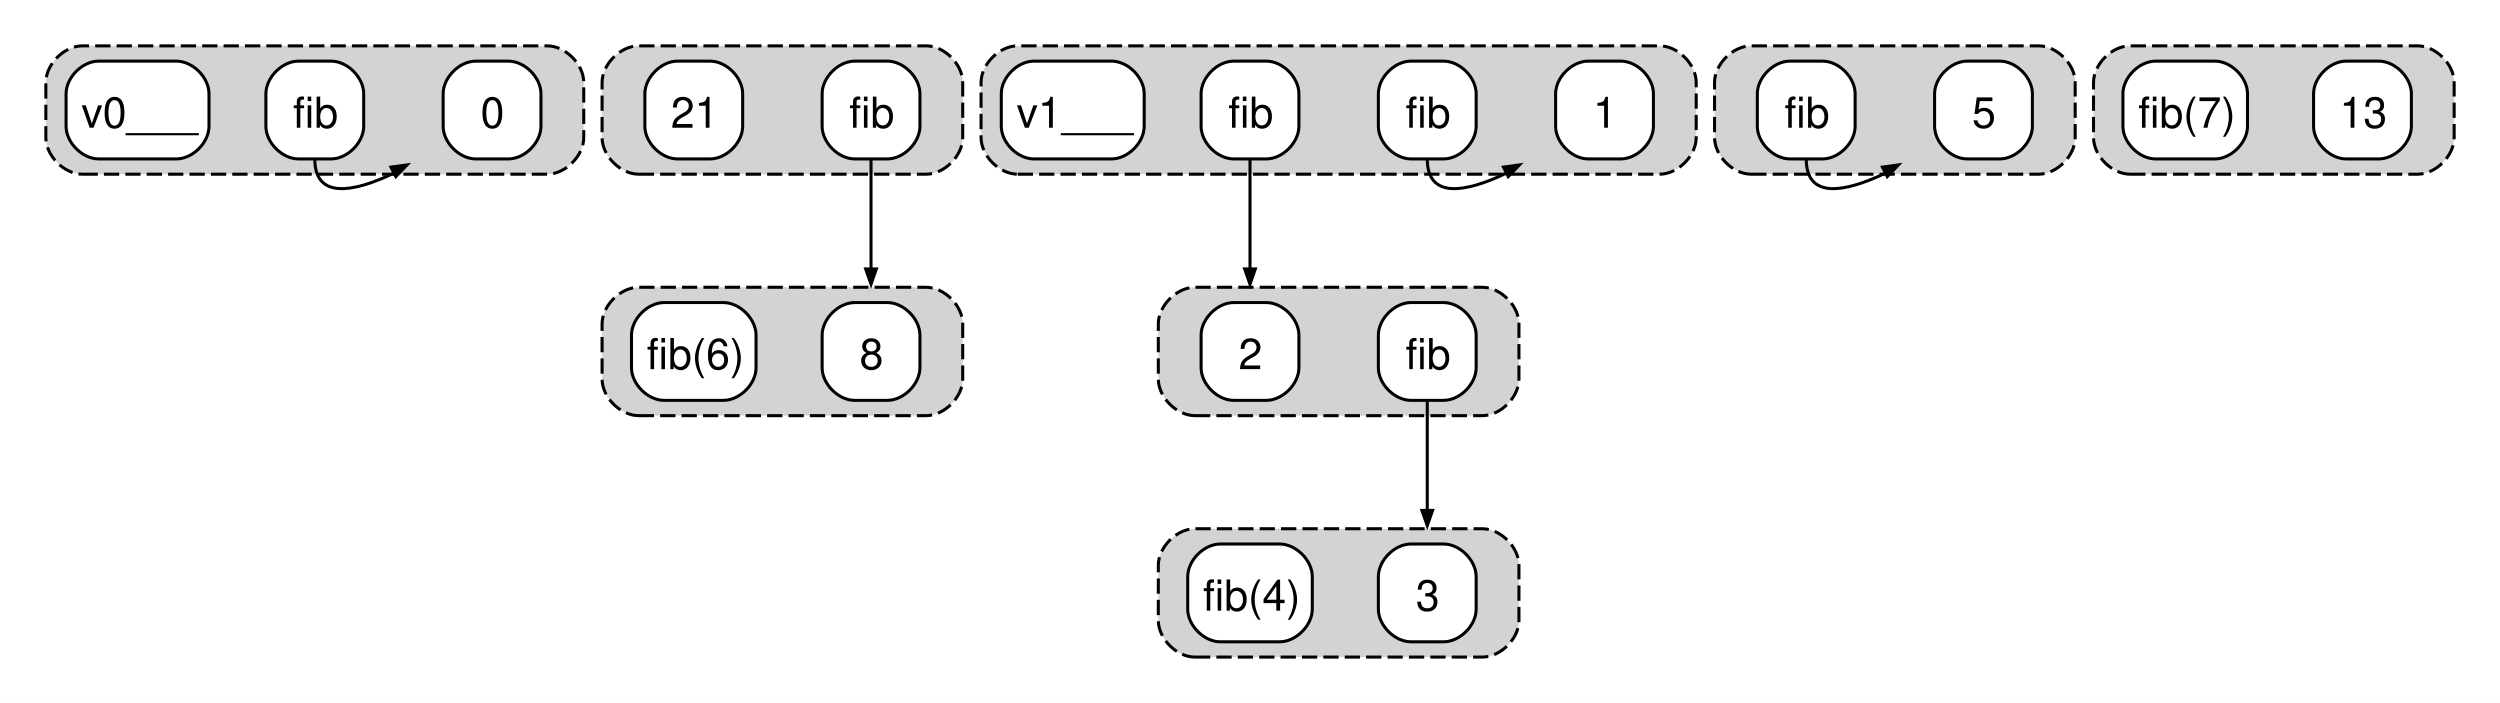
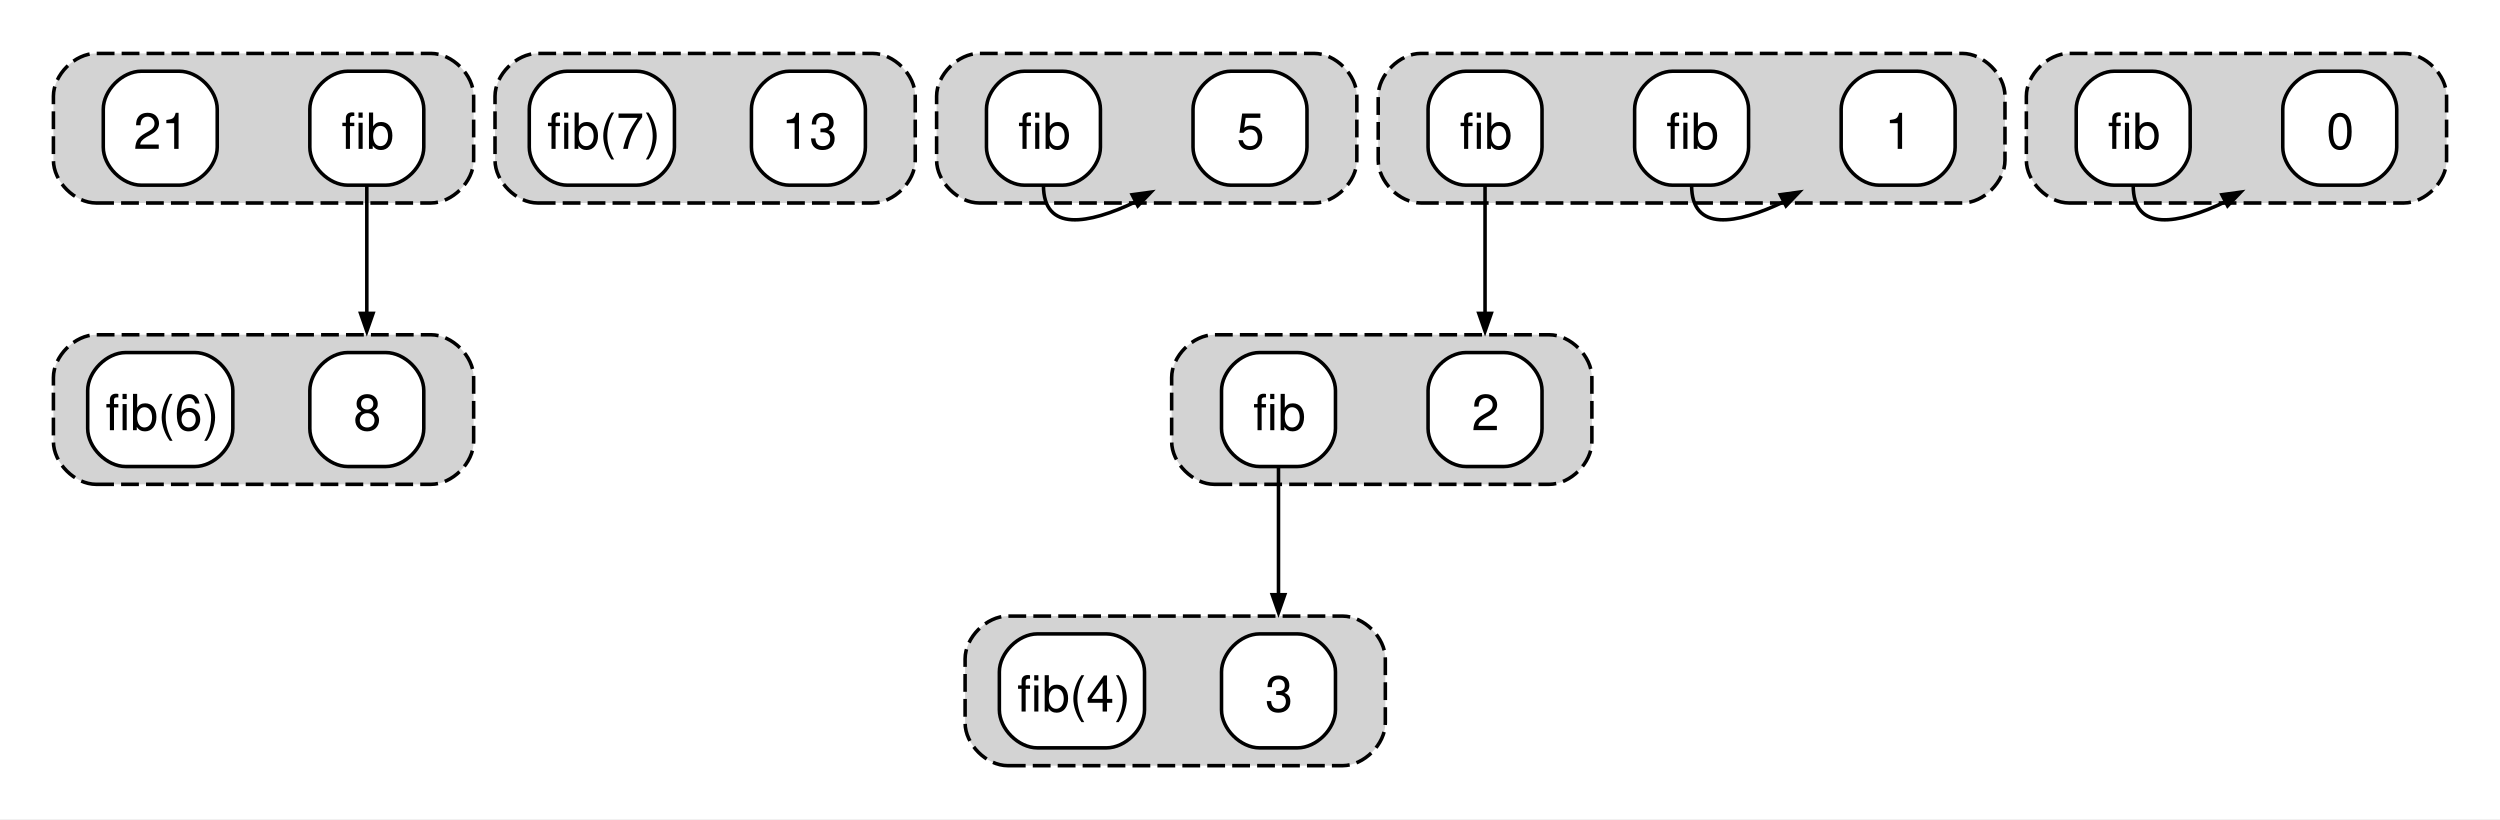
- <svg xmlns="http://www.w3.org/2000/svg" xmlns:xlink="http://www.w3.org/1999/xlink" width="818pt" height="230pt" viewBox="0.00 0.00 818.00 230.00">
+ <svg xmlns="http://www.w3.org/2000/svg" xmlns:xlink="http://www.w3.org/1999/xlink" width="702pt" height="230pt" viewBox="0.00 0.00 702.00 230.00">
  <g id="graph0" class="graph" transform="scale(1 1) rotate(0) translate(4 226)">
-     <polygon fill="white" stroke="none" points="-4,4 -4,-226 814,-226 814,4 -4,4" />
+     <polygon fill="white" stroke="none" points="-4,4 -4,-226 698,-226 698,4 -4,4" />
+     <g id="clust1" class="cluster">
+ </g>
+     <g id="clust2" class="cluster">
+       <path fill="lightgrey" stroke="black" stroke-dasharray="5,2" d="M23,-90C23,-90 117,-90 117,-90 123,-90 129,-96 129,-102 129,-102 129,-120 129,-120 129,-126 123,-132 117,-132 117,-132 23,-132 23,-132 17,-132 11,-126 11,-120 11,-120 11,-102 11,-102 11,-96 17,-90 23,-90" />
+     </g>
+     <g id="clust4" class="cluster">
+ </g>
+     <g id="clust5" class="cluster">
+       <path fill="lightgrey" stroke="black" stroke-dasharray="5,2" d="M147,-169C147,-169 241,-169 241,-169 247,-169 253,-175 253,-181 253,-181 253,-199 253,-199 253,-205 247,-211 241,-211 241,-211 147,-211 147,-211 141,-211 135,-205 135,-199 135,-199 135,-181 135,-181 135,-175 141,-169 147,-169" />
+     </g>
+     <g id="clust7" class="cluster">
+ </g>
+     <g id="clust8" class="cluster">
+       <path fill="lightgrey" stroke="black" stroke-dasharray="5,2" d="M271,-169C271,-169 365,-169 365,-169 371,-169 377,-175 377,-181 377,-181 377,-199 377,-199 377,-205 371,-211 365,-211 365,-211 271,-211 271,-211 265,-211 259,-205 259,-199 259,-199 259,-181 259,-181 259,-175 265,-169 271,-169" />
+     </g>
+     <g id="clust10" class="cluster">
+ </g>
+     <g id="clust11" class="cluster">
+       <path fill="lightgrey" stroke="black" stroke-dasharray="5,2" d="M395,-169C395,-169 547,-169 547,-169 553,-169 559,-175 559,-181 559,-181 559,-199 559,-199 559,-205 553,-211 547,-211 547,-211 395,-211 395,-211 389,-211 383,-205 383,-199 383,-199 383,-181 383,-181 383,-175 389,-169 395,-169" />
+     </g>
+     <g id="clust13" class="cluster">
+ </g>
+     <g id="clust14" class="cluster">
+       <path fill="lightgrey" stroke="black" stroke-dasharray="5,2" d="M337,-90C337,-90 431,-90 431,-90 437,-90 443,-96 443,-102 443,-102 443,-120 443,-120 443,-126 437,-132 431,-132 431,-132 337,-132 337,-132 331,-132 325,-126 325,-120 325,-120 325,-102 325,-102 325,-96 331,-90 337,-90" />
+     </g>
    <g id="clust16" class="cluster">
</g>
    <g id="clust17" class="cluster">
-       <path fill="lightgrey" stroke="black" stroke-dasharray="5,2" d="M329,-169C329,-169 539,-169 539,-169 545,-169 551,-175 551,-181 551,-181 551,-199 551,-199 551,-205 545,-211 539,-211 539,-211 329,-211 329,-211 323,-211 317,-205 317,-199 317,-199 317,-181 317,-181 317,-175 323,-169 329,-169" />
+       <path fill="lightgrey" stroke="black" stroke-dasharray="5,2" d="M279,-11C279,-11 373,-11 373,-11 379,-11 385,-17 385,-23 385,-23 385,-41 385,-41 385,-47 379,-53 373,-53 373,-53 279,-53 279,-53 273,-53 267,-47 267,-41 267,-41 267,-23 267,-23 267,-17 273,-11 279,-11" />
    </g>
    <g id="clust19" class="cluster">
</g>
    <g id="clust20" class="cluster">
-       <path fill="lightgrey" stroke="black" stroke-dasharray="5,2" d="M387,-11C387,-11 481,-11 481,-11 487,-11 493,-17 493,-23 493,-23 493,-41 493,-41 493,-47 487,-53 481,-53 481,-53 387,-53 387,-53 381,-53 375,-47 375,-41 375,-41 375,-23 375,-23 375,-17 381,-11 387,-11" />
+       <path fill="lightgrey" stroke="black" stroke-dasharray="5,2" d="M23,-169C23,-169 117,-169 117,-169 123,-169 129,-175 129,-181 129,-181 129,-199 129,-199 129,-205 123,-211 117,-211 117,-211 23,-211 23,-211 17,-211 11,-205 11,-199 11,-199 11,-181 11,-181 11,-175 17,-169 23,-169" />
    </g>
    <g id="clust22" class="cluster">
</g>
    <g id="clust23" class="cluster">
-       <path fill="lightgrey" stroke="black" stroke-dasharray="5,2" d="M693,-169C693,-169 787,-169 787,-169 793,-169 799,-175 799,-181 799,-181 799,-199 799,-199 799,-205 793,-211 787,-211 787,-211 693,-211 693,-211 687,-211 681,-205 681,-199 681,-199 681,-181 681,-181 681,-175 687,-169 693,-169" />
-     </g>
-     <g id="clust1" class="cluster">
- </g>
-     <g id="clust2" class="cluster">
-       <path fill="lightgrey" stroke="black" stroke-dasharray="5,2" d="M23,-169C23,-169 175,-169 175,-169 181,-169 187,-175 187,-181 187,-181 187,-199 187,-199 187,-205 181,-211 175,-211 175,-211 23,-211 23,-211 17,-211 11,-205 11,-199 11,-199 11,-181 11,-181 11,-175 17,-169 23,-169" />
-     </g>
-     <g id="clust4" class="cluster">
- </g>
-     <g id="clust5" class="cluster">
-       <path fill="lightgrey" stroke="black" stroke-dasharray="5,2" d="M205,-90C205,-90 299,-90 299,-90 305,-90 311,-96 311,-102 311,-102 311,-120 311,-120 311,-126 305,-132 299,-132 299,-132 205,-132 205,-132 199,-132 193,-126 193,-120 193,-120 193,-102 193,-102 193,-96 199,-90 205,-90" />
-     </g>
-     <g id="clust7" class="cluster">
- </g>
-     <g id="clust8" class="cluster">
-       <path fill="lightgrey" stroke="black" stroke-dasharray="5,2" d="M387,-90C387,-90 481,-90 481,-90 487,-90 493,-96 493,-102 493,-102 493,-120 493,-120 493,-126 487,-132 481,-132 481,-132 387,-132 387,-132 381,-132 375,-126 375,-120 375,-120 375,-102 375,-102 375,-96 381,-90 387,-90" />
-     </g>
-     <g id="clust10" class="cluster">
- </g>
-     <g id="clust11" class="cluster">
-       <path fill="lightgrey" stroke="black" stroke-dasharray="5,2" d="M569,-169C569,-169 663,-169 663,-169 669,-169 675,-175 675,-181 675,-181 675,-199 675,-199 675,-205 669,-211 663,-211 663,-211 569,-211 569,-211 563,-211 557,-205 557,-199 557,-199 557,-181 557,-181 557,-175 563,-169 569,-169" />
-     </g>
-     <g id="clust13" class="cluster">
- </g>
-     <g id="clust14" class="cluster">
-       <path fill="lightgrey" stroke="black" stroke-dasharray="5,2" d="M205,-169C205,-169 299,-169 299,-169 305,-169 311,-175 311,-181 311,-181 311,-199 311,-199 311,-205 305,-211 299,-211 299,-211 205,-211 205,-211 199,-211 193,-205 193,-199 193,-199 193,-181 193,-181 193,-175 199,-169 205,-169" />
+       <path fill="lightgrey" stroke="black" stroke-dasharray="5,2" d="M577,-169C577,-169 671,-169 671,-169 677,-169 683,-175 683,-181 683,-181 683,-199 683,-199 683,-205 677,-211 671,-211 671,-211 577,-211 577,-211 571,-211 565,-205 565,-199 565,-199 565,-181 565,-181 565,-175 571,-169 577,-169" />
    </g>
    <g id="edge1" class="edge">
-       <path fill="none" stroke="black" d="M99,-174C99,-160.72 111.54,-162.98 124.85,-169.32" />
-       <polygon fill="black" stroke="black" points="123.92,-171.32 129.17,-172.04 125.51,-168.21 123.92,-171.32" />
+       <path fill="none" stroke="black" d="M289,-174C289,-160.72 301.54,-162.98 314.85,-169.32" />
+       <polygon fill="black" stroke="black" points="313.92,-171.32 319.17,-172.04 315.51,-168.21 313.92,-171.32" />
    </g>
    <g id="edge2" class="edge">
-       <path fill="none" stroke="black" d="M463,-95C463,-81.98 463,-67.43 463,-55.7" />
-       <polygon fill="black" stroke="black" points="464.75,-59 463,-54 461.25,-59 464.75,-59" />
+       <path fill="none" stroke="black" d="M471,-174C471,-160.72 483.54,-162.98 496.85,-169.32" />
+       <polygon fill="black" stroke="black" points="495.92,-171.32 501.17,-172.04 497.51,-168.21 495.92,-171.32" />
    </g>
    <g id="edge3" class="edge">
-       <path fill="none" stroke="black" d="M587,-174C587,-160.72 599.54,-162.98 612.85,-169.32" />
-       <polygon fill="black" stroke="black" points="611.92,-171.32 617.17,-172.04 613.51,-168.21 611.92,-171.32" />
+       <path fill="none" stroke="black" d="M413,-174C413,-160.98 413,-146.43 413,-134.7" />
+       <polygon fill="black" stroke="black" points="414.75,-138 413,-133 411.25,-138 414.75,-138" />
    </g>
    <g id="edge4" class="edge">
-       <path fill="none" stroke="black" d="M281,-174C281,-160.98 281,-146.43 281,-134.7" />
-       <polygon fill="black" stroke="black" points="282.75,-138 281,-133 279.25,-138 282.75,-138" />
+       <path fill="none" stroke="black" d="M355,-95C355,-81.98 355,-67.43 355,-55.7" />
+       <polygon fill="black" stroke="black" points="356.75,-59 355,-54 353.25,-59 356.75,-59" />
    </g>
    <g id="edge5" class="edge">
-       <path fill="none" stroke="black" d="M463,-174C463,-160.72 475.54,-162.98 488.85,-169.32" />
-       <polygon fill="black" stroke="black" points="487.92,-171.32 493.17,-172.04 489.51,-168.21 487.92,-171.32" />
+       <path fill="none" stroke="black" d="M99,-174C99,-160.98 99,-146.43 99,-134.7" />
+       <polygon fill="black" stroke="black" points="100.75,-138 99,-133 97.25,-138 100.75,-138" />
    </g>
    <g id="edge6" class="edge">
-       <path fill="none" stroke="black" d="M405,-174C405,-160.98 405,-146.43 405,-134.7" />
-       <polygon fill="black" stroke="black" points="406.75,-138 405,-133 403.25,-138 406.75,-138" />
+       <path fill="none" stroke="black" d="M595,-174C595,-160.72 607.54,-162.98 620.85,-169.32" />
+       <polygon fill="black" stroke="black" points="619.92,-171.32 625.17,-172.04 621.51,-168.21 619.92,-171.32" />
    </g>
    <g id="node1" class="node">
      <g id="a_node1">
-         <a xlink:title="i64-0: fib-0">
+         <a xlink:title="i64-10080759905092916392: i64-10080759905092916392">
+           <path fill="white" stroke="none" d="M93.67,-95C93.67,-95 104.33,-95 104.33,-95 109.67,-95 115,-100.33 115,-105.67 115,-105.67 115,-116.33 115,-116.33 115,-121.67 109.67,-127 104.33,-127 104.33,-127 93.67,-127 93.67,-127 88.33,-127 83,-121.67 83,-116.33 83,-116.33 83,-105.67 83,-105.67 83,-100.33 88.33,-95 93.67,-95" />
+           <text text-anchor="start" x="95.25" y="-105.2" font-family="Helvetica,sans-Serif" font-size="14.00">8</text>
+           <path fill="none" stroke="black" d="M93.67,-95C93.67,-95 104.33,-95 104.33,-95 109.67,-95 115,-100.33 115,-105.67 115,-105.67 115,-116.33 115,-116.33 115,-121.67 109.67,-127 104.33,-127 104.33,-127 93.67,-127 93.67,-127 88.33,-127 83,-121.67 83,-116.33 83,-116.33 83,-105.67 83,-105.67 83,-100.33 88.33,-95 93.67,-95" />
+         </a>
+       </g>
+     </g>
+     <g id="node2" class="node">
+       <g id="a_node2">
+         <a xlink:title="i64-10080759905092916392: fib-16783941965674463102">
+           <path fill="white" stroke="none" d="M31.29,-95C31.29,-95 50.71,-95 50.71,-95 56.04,-95 61.38,-100.33 61.38,-105.67 61.38,-105.67 61.38,-116.33 61.38,-116.33 61.38,-121.67 56.04,-127 50.71,-127 50.71,-127 31.29,-127 31.29,-127 25.96,-127 20.62,-121.67 20.62,-116.33 20.62,-116.33 20.62,-105.67 20.62,-105.67 20.62,-100.33 25.96,-95 31.29,-95" />
+           <text text-anchor="start" x="25.62" y="-105.2" font-family="Helvetica,sans-Serif" font-size="14.00">fib(6)</text>
+           <path fill="none" stroke="black" d="M31.29,-95C31.29,-95 50.71,-95 50.71,-95 56.04,-95 61.38,-100.33 61.38,-105.67 61.38,-105.67 61.38,-116.33 61.38,-116.33 61.38,-121.67 56.04,-127 50.71,-127 50.71,-127 31.29,-127 31.29,-127 25.96,-127 20.62,-121.67 20.62,-116.33 20.62,-116.33 20.62,-105.67 20.62,-105.67 20.62,-100.33 25.96,-95 31.29,-95" />
+         </a>
+       </g>
+     </g>
+     <g id="node3" class="node">
+       <g id="a_node3">
+         <a xlink:title="i64-2546176790493825425: i64-2546176790493825425">
+           <path fill="white" stroke="none" d="M217.67,-174C217.67,-174 228.33,-174 228.33,-174 233.67,-174 239,-179.33 239,-184.67 239,-184.67 239,-195.33 239,-195.33 239,-200.67 233.67,-206 228.33,-206 228.33,-206 217.67,-206 217.67,-206 212.33,-206 207,-200.67 207,-195.33 207,-195.33 207,-184.67 207,-184.67 207,-179.33 212.33,-174 217.67,-174" />
+           <text text-anchor="start" x="215.5" y="-184.2" font-family="Helvetica,sans-Serif" font-size="14.00">13</text>
+           <path fill="none" stroke="black" d="M217.67,-174C217.67,-174 228.33,-174 228.33,-174 233.67,-174 239,-179.33 239,-184.67 239,-184.67 239,-195.33 239,-195.33 239,-200.67 233.67,-206 228.33,-206 228.33,-206 217.67,-206 217.67,-206 212.33,-206 207,-200.67 207,-195.33 207,-195.33 207,-184.67 207,-184.67 207,-179.33 212.33,-174 217.67,-174" />
+         </a>
+       </g>
+     </g>
+     <g id="node4" class="node">
+       <g id="a_node4">
+         <a xlink:title="i64-2546176790493825425: fib-4208978898528913939">
+           <path fill="white" stroke="none" d="M155.29,-174C155.29,-174 174.71,-174 174.71,-174 180.04,-174 185.38,-179.33 185.38,-184.67 185.38,-184.67 185.38,-195.33 185.38,-195.33 185.38,-200.67 180.04,-206 174.71,-206 174.71,-206 155.29,-206 155.29,-206 149.96,-206 144.62,-200.67 144.62,-195.33 144.62,-195.33 144.62,-184.67 144.62,-184.67 144.62,-179.33 149.96,-174 155.29,-174" />
+           <text text-anchor="start" x="149.62" y="-184.2" font-family="Helvetica,sans-Serif" font-size="14.00">fib(7)</text>
+           <path fill="none" stroke="black" d="M155.29,-174C155.29,-174 174.71,-174 174.71,-174 180.04,-174 185.38,-179.33 185.38,-184.67 185.38,-184.67 185.38,-195.33 185.38,-195.33 185.38,-200.67 180.04,-206 174.71,-206 174.71,-206 155.29,-206 155.29,-206 149.96,-206 144.62,-200.67 144.62,-195.33 144.62,-195.33 144.62,-184.67 144.62,-184.67 144.62,-179.33 149.96,-174 155.29,-174" />
+         </a>
+       </g>
+     </g>
+     <g id="node5" class="node">
+       <g id="a_node5">
+         <a xlink:title="i64-10912160959110460649: fib-10912160959110460649">
+           <path fill="white" stroke="none" d="M283.67,-174C283.67,-174 294.33,-174 294.33,-174 299.67,-174 305,-179.33 305,-184.67 305,-184.67 305,-195.33 305,-195.33 305,-200.67 299.67,-206 294.33,-206 294.33,-206 283.67,-206 283.67,-206 278.33,-206 273,-200.67 273,-195.33 273,-195.33 273,-184.67 273,-184.67 273,-179.33 278.33,-174 283.67,-174" />
+           <text text-anchor="start" x="281.88" y="-184.2" font-family="Helvetica,sans-Serif" font-size="14.00">fib</text>
+           <path fill="none" stroke="black" d="M283.67,-174C283.67,-174 294.33,-174 294.33,-174 299.67,-174 305,-179.33 305,-184.67 305,-184.67 305,-195.33 305,-195.33 305,-200.67 299.67,-206 294.33,-206 294.33,-206 283.67,-206 283.67,-206 278.33,-206 273,-200.67 273,-195.33 273,-195.33 273,-184.67 273,-184.67 273,-179.33 278.33,-174 283.67,-174" />
+         </a>
+       </g>
+     </g>
+     <g id="node6" class="node">
+       <g id="a_node6">
+         <a xlink:title="i64-10912160959110460649: i64-10912160959110460649">
+           <path fill="white" stroke="none" d="M341.67,-174C341.67,-174 352.33,-174 352.33,-174 357.67,-174 363,-179.33 363,-184.67 363,-184.67 363,-195.33 363,-195.33 363,-200.67 357.67,-206 352.33,-206 352.33,-206 341.67,-206 341.67,-206 336.33,-206 331,-200.67 331,-195.33 331,-195.33 331,-184.67 331,-184.67 331,-179.33 336.33,-174 341.67,-174" />
+           <text text-anchor="start" x="343.25" y="-184.2" font-family="Helvetica,sans-Serif" font-size="14.00">5</text>
+           <path fill="none" stroke="black" d="M341.67,-174C341.67,-174 352.33,-174 352.33,-174 357.67,-174 363,-179.33 363,-184.67 363,-184.67 363,-195.33 363,-195.33 363,-200.67 357.67,-206 352.33,-206 352.33,-206 341.67,-206 341.67,-206 336.33,-206 331,-200.67 331,-195.33 331,-195.33 331,-184.67 331,-184.67 331,-179.33 336.33,-174 341.67,-174" />
+         </a>
+       </g>
+     </g>
+     <g id="node7" class="node">
+       <g id="a_node7">
+         <a xlink:title="i64-5871781006564002453: fib-5871781006564002453">
+           <path fill="white" stroke="none" d="M465.67,-174C465.67,-174 476.33,-174 476.33,-174 481.67,-174 487,-179.33 487,-184.67 487,-184.67 487,-195.33 487,-195.33 487,-200.67 481.67,-206 476.33,-206 476.33,-206 465.67,-206 465.67,-206 460.33,-206 455,-200.67 455,-195.33 455,-195.33 455,-184.67 455,-184.67 455,-179.33 460.33,-174 465.67,-174" />
+           <text text-anchor="start" x="463.88" y="-184.2" font-family="Helvetica,sans-Serif" font-size="14.00">fib</text>
+           <path fill="none" stroke="black" d="M465.67,-174C465.67,-174 476.33,-174 476.33,-174 481.67,-174 487,-179.33 487,-184.67 487,-184.67 487,-195.33 487,-195.33 487,-200.67 481.67,-206 476.33,-206 476.33,-206 465.67,-206 465.67,-206 460.33,-206 455,-200.67 455,-195.33 455,-195.33 455,-184.67 455,-184.67 455,-179.33 460.33,-174 465.67,-174" />
+         </a>
+       </g>
+     </g>
+     <g id="node8" class="node">
+       <g id="a_node8">
+         <a xlink:title="i64-5871781006564002453: i64-5871781006564002453">
+           <path fill="white" stroke="none" d="M523.67,-174C523.67,-174 534.33,-174 534.33,-174 539.67,-174 545,-179.33 545,-184.67 545,-184.67 545,-195.33 545,-195.33 545,-200.67 539.67,-206 534.33,-206 534.33,-206 523.67,-206 523.67,-206 518.33,-206 513,-200.67 513,-195.33 513,-195.33 513,-184.67 513,-184.67 513,-179.33 518.33,-174 523.67,-174" />
+           <text text-anchor="start" x="525.25" y="-184.2" font-family="Helvetica,sans-Serif" font-size="14.00">1</text>
+           <path fill="none" stroke="black" d="M523.67,-174C523.67,-174 534.33,-174 534.33,-174 539.67,-174 545,-179.33 545,-184.67 545,-184.67 545,-195.33 545,-195.33 545,-200.67 539.67,-206 534.33,-206 534.33,-206 523.67,-206 523.67,-206 518.33,-206 513,-200.67 513,-195.33 513,-195.33 513,-184.67 513,-184.67 513,-179.33 518.33,-174 523.67,-174" />
+         </a>
+       </g>
+     </g>
+     <g id="node9" class="node">
+       <g id="a_node9">
+         <a xlink:title="i64-5871781006564002453: fib-11743562013128004906">
+           <path fill="white" stroke="none" d="M407.67,-174C407.67,-174 418.33,-174 418.33,-174 423.67,-174 429,-179.33 429,-184.67 429,-184.67 429,-195.33 429,-195.33 429,-200.67 423.67,-206 418.33,-206 418.33,-206 407.67,-206 407.67,-206 402.33,-206 397,-200.67 397,-195.33 397,-195.33 397,-184.67 397,-184.67 397,-179.33 402.33,-174 407.67,-174" />
+           <text text-anchor="start" x="405.88" y="-184.2" font-family="Helvetica,sans-Serif" font-size="14.00">fib</text>
+           <path fill="none" stroke="black" d="M407.67,-174C407.67,-174 418.33,-174 418.33,-174 423.67,-174 429,-179.33 429,-184.67 429,-184.67 429,-195.33 429,-195.33 429,-200.67 423.67,-206 418.33,-206 418.33,-206 407.67,-206 407.67,-206 402.33,-206 397,-200.67 397,-195.33 397,-195.33 397,-184.67 397,-184.67 397,-179.33 402.33,-174 407.67,-174" />
+         </a>
+       </g>
+     </g>
+     <g id="node10" class="node">
+       <g id="a_node10">
+         <a xlink:title="i64-11743562013128004906: i64-11743562013128004906">
+           <path fill="white" stroke="none" d="M407.67,-95C407.67,-95 418.33,-95 418.33,-95 423.67,-95 429,-100.33 429,-105.67 429,-105.67 429,-116.33 429,-116.33 429,-121.67 423.67,-127 418.33,-127 418.33,-127 407.67,-127 407.67,-127 402.33,-127 397,-121.67 397,-116.33 397,-116.33 397,-105.67 397,-105.67 397,-100.33 402.33,-95 407.67,-95" />
+           <text text-anchor="start" x="409.25" y="-105.2" font-family="Helvetica,sans-Serif" font-size="14.00">2</text>
+           <path fill="none" stroke="black" d="M407.67,-95C407.67,-95 418.33,-95 418.33,-95 423.67,-95 429,-100.33 429,-105.67 429,-105.67 429,-116.33 429,-116.33 429,-121.67 423.67,-127 418.33,-127 418.33,-127 407.67,-127 407.67,-127 402.33,-127 397,-121.67 397,-116.33 397,-116.33 397,-105.67 397,-105.67 397,-100.33 402.33,-95 407.67,-95" />
+         </a>
+       </g>
+     </g>
+     <g id="node11" class="node">
+       <g id="a_node11">
+         <a xlink:title="i64-11743562013128004906: fib-17615343019692007359">
+           <path fill="white" stroke="none" d="M349.67,-95C349.67,-95 360.33,-95 360.33,-95 365.67,-95 371,-100.33 371,-105.67 371,-105.67 371,-116.33 371,-116.33 371,-121.67 365.67,-127 360.33,-127 360.33,-127 349.67,-127 349.67,-127 344.33,-127 339,-121.67 339,-116.33 339,-116.33 339,-105.67 339,-105.67 339,-100.33 344.33,-95 349.67,-95" />
+           <text text-anchor="start" x="347.88" y="-105.2" font-family="Helvetica,sans-Serif" font-size="14.00">fib</text>
+           <path fill="none" stroke="black" d="M349.67,-95C349.67,-95 360.33,-95 360.33,-95 365.67,-95 371,-100.33 371,-105.67 371,-105.67 371,-116.33 371,-116.33 371,-121.67 365.67,-127 360.33,-127 360.33,-127 349.67,-127 349.67,-127 344.33,-127 339,-121.67 339,-116.33 339,-116.33 339,-105.67 339,-105.67 339,-100.33 344.33,-95 349.67,-95" />
+         </a>
+       </g>
+     </g>
+     <g id="node12" class="node">
+       <g id="a_node12">
+         <a xlink:title="i64-17615343019692007359: i64-17615343019692007359">
+           <path fill="white" stroke="none" d="M349.67,-16C349.67,-16 360.33,-16 360.33,-16 365.67,-16 371,-21.33 371,-26.67 371,-26.67 371,-37.33 371,-37.33 371,-42.67 365.67,-48 360.33,-48 360.33,-48 349.67,-48 349.67,-48 344.33,-48 339,-42.67 339,-37.33 339,-37.33 339,-26.67 339,-26.67 339,-21.33 344.33,-16 349.67,-16" />
+           <text text-anchor="start" x="351.25" y="-26.2" font-family="Helvetica,sans-Serif" font-size="14.00">3</text>
+           <path fill="none" stroke="black" d="M349.67,-16C349.67,-16 360.33,-16 360.33,-16 365.67,-16 371,-21.33 371,-26.67 371,-26.67 371,-37.33 371,-37.33 371,-42.67 365.67,-48 360.33,-48 360.33,-48 349.67,-48 349.67,-48 344.33,-48 339,-42.67 339,-37.33 339,-37.33 339,-26.67 339,-26.67 339,-21.33 344.33,-16 349.67,-16" />
+         </a>
+       </g>
+     </g>
+     <g id="node13" class="node">
+       <g id="a_node13">
+         <a xlink:title="i64-17615343019692007359: fib-5040379952546458196">
+           <path fill="white" stroke="none" d="M287.29,-16C287.29,-16 306.71,-16 306.71,-16 312.04,-16 317.38,-21.33 317.38,-26.67 317.38,-26.67 317.38,-37.33 317.38,-37.33 317.38,-42.67 312.04,-48 306.71,-48 306.71,-48 287.29,-48 287.29,-48 281.96,-48 276.62,-42.67 276.62,-37.33 276.62,-37.33 276.62,-26.67 276.62,-26.67 276.62,-21.33 281.96,-16 287.29,-16" />
+           <text text-anchor="start" x="281.62" y="-26.2" font-family="Helvetica,sans-Serif" font-size="14.00">fib(4)</text>
+           <path fill="none" stroke="black" d="M287.29,-16C287.29,-16 306.71,-16 306.71,-16 312.04,-16 317.38,-21.33 317.38,-26.67 317.38,-26.67 317.38,-37.33 317.38,-37.33 317.38,-42.67 312.04,-48 306.71,-48 306.71,-48 287.29,-48 287.29,-48 281.96,-48 276.62,-42.67 276.62,-37.33 276.62,-37.33 276.62,-26.67 276.62,-26.67 276.62,-21.33 281.96,-16 287.29,-16" />
+         </a>
+       </g>
+     </g>
+     <g id="node14" class="node">
+       <g id="a_node14">
+         <a xlink:title="i64-12626936695586741817: fib-10080759905092916392">
          <path fill="white" stroke="none" d="M93.67,-174C93.67,-174 104.33,-174 104.33,-174 109.67,-174 115,-179.33 115,-184.67 115,-184.67 115,-195.33 115,-195.33 115,-200.67 109.67,-206 104.33,-206 104.33,-206 93.67,-206 93.67,-206 88.33,-206 83,-200.67 83,-195.33 83,-195.33 83,-184.67 83,-184.67 83,-179.33 88.33,-174 93.67,-174" />
          <text text-anchor="start" x="91.88" y="-184.2" font-family="Helvetica,sans-Serif" font-size="14.00">fib</text>
          <path fill="none" stroke="black" d="M93.67,-174C93.67,-174 104.33,-174 104.33,-174 109.67,-174 115,-179.33 115,-184.67 115,-184.67 115,-195.33 115,-195.33 115,-200.67 109.67,-206 104.33,-206 104.33,-206 93.67,-206 93.67,-206 88.33,-206 83,-200.67 83,-195.33 83,-195.33 83,-184.67 83,-184.67 83,-179.33 88.33,-174 93.67,-174" />
        </a>
      </g>
    </g>
-     <g id="node2" class="node">
-       <g id="a_node2">
-         <a xlink:title="i64-0: i64-0">
-           <path fill="white" stroke="none" d="M151.67,-174C151.67,-174 162.33,-174 162.33,-174 167.67,-174 173,-179.33 173,-184.67 173,-184.67 173,-195.33 173,-195.33 173,-200.67 167.67,-206 162.33,-206 162.33,-206 151.67,-206 151.67,-206 146.33,-206 141,-200.67 141,-195.33 141,-195.33 141,-184.67 141,-184.67 141,-179.33 146.33,-174 151.67,-174" />
-           <text text-anchor="start" x="153.25" y="-184.2" font-family="Helvetica,sans-Serif" font-size="14.00">0</text>
-           <path fill="none" stroke="black" d="M151.67,-174C151.67,-174 162.33,-174 162.33,-174 167.67,-174 173,-179.33 173,-184.67 173,-184.67 173,-195.33 173,-195.33 173,-200.67 167.67,-206 162.33,-206 162.33,-206 151.67,-206 151.67,-206 146.33,-206 141,-200.67 141,-195.33 141,-195.33 141,-184.67 141,-184.67 141,-179.33 146.33,-174 151.67,-174" />
-         </a>
-       </g>
-     </g>
-     <g id="node3" class="node">
-       <g id="a_node3">
-         <a xlink:title="i64-0: v0___-0">
-           <path fill="white" stroke="none" d="M28.29,-174C28.29,-174 53.71,-174 53.71,-174 59.04,-174 64.38,-179.33 64.38,-184.67 64.38,-184.67 64.38,-195.33 64.38,-195.33 64.38,-200.67 59.04,-206 53.71,-206 53.71,-206 28.29,-206 28.29,-206 22.96,-206 17.62,-200.67 17.62,-195.33 17.62,-195.33 17.62,-184.67 17.62,-184.67 17.62,-179.33 22.96,-174 28.29,-174" />
-           <text text-anchor="start" x="22.62" y="-184.2" font-family="Helvetica,sans-Serif" font-size="14.00">v0___</text>
-           <path fill="none" stroke="black" d="M28.29,-174C28.29,-174 53.71,-174 53.71,-174 59.04,-174 64.38,-179.33 64.38,-184.67 64.38,-184.67 64.38,-195.33 64.38,-195.33 64.38,-200.67 59.04,-206 53.71,-206 53.71,-206 28.29,-206 28.29,-206 22.96,-206 17.62,-200.67 17.62,-195.33 17.62,-195.33 17.62,-184.67 17.62,-184.67 17.62,-179.33 22.96,-174 28.29,-174" />
-         </a>
-       </g>
-     </g>
-     <g id="node4" class="node">
-       <g id="a_node4">
-         <a xlink:title="i64-10080759905092916392: i64-10080759905092916392">
-           <path fill="white" stroke="none" d="M275.67,-95C275.67,-95 286.33,-95 286.33,-95 291.67,-95 297,-100.33 297,-105.67 297,-105.67 297,-116.33 297,-116.33 297,-121.67 291.67,-127 286.33,-127 286.33,-127 275.67,-127 275.67,-127 270.33,-127 265,-121.67 265,-116.33 265,-116.33 265,-105.67 265,-105.67 265,-100.33 270.33,-95 275.67,-95" />
-           <text text-anchor="start" x="277.25" y="-105.2" font-family="Helvetica,sans-Serif" font-size="14.00">8</text>
-           <path fill="none" stroke="black" d="M275.67,-95C275.67,-95 286.33,-95 286.33,-95 291.67,-95 297,-100.33 297,-105.67 297,-105.67 297,-116.33 297,-116.33 297,-121.67 291.67,-127 286.33,-127 286.33,-127 275.67,-127 275.67,-127 270.33,-127 265,-121.67 265,-116.33 265,-116.33 265,-105.67 265,-105.67 265,-100.33 270.33,-95 275.67,-95" />
-         </a>
-       </g>
-     </g>
-     <g id="node5" class="node">
-       <g id="a_node5">
-         <a xlink:title="i64-10080759905092916392: fib-16783941965674463102">
-           <path fill="white" stroke="none" d="M213.29,-95C213.29,-95 232.71,-95 232.71,-95 238.04,-95 243.38,-100.33 243.38,-105.67 243.38,-105.67 243.38,-116.33 243.38,-116.33 243.38,-121.67 238.04,-127 232.71,-127 232.71,-127 213.29,-127 213.29,-127 207.96,-127 202.62,-121.67 202.62,-116.33 202.62,-116.33 202.62,-105.67 202.62,-105.67 202.62,-100.33 207.96,-95 213.29,-95" />
-           <text text-anchor="start" x="207.62" y="-105.2" font-family="Helvetica,sans-Serif" font-size="14.00">fib(6)</text>
-           <path fill="none" stroke="black" d="M213.29,-95C213.29,-95 232.71,-95 232.71,-95 238.04,-95 243.38,-100.33 243.38,-105.67 243.38,-105.67 243.38,-116.33 243.38,-116.33 243.38,-121.67 238.04,-127 232.71,-127 232.71,-127 213.29,-127 213.29,-127 207.96,-127 202.62,-121.67 202.62,-116.33 202.62,-116.33 202.62,-105.67 202.62,-105.67 202.62,-100.33 207.96,-95 213.29,-95" />
-         </a>
-       </g>
-     </g>
-     <g id="node6" class="node">
-       <g id="a_node6">
-         <a xlink:title="i64-11743562013128004906: fib-17615343019692007359">
-           <path fill="white" stroke="none" d="M457.67,-95C457.67,-95 468.33,-95 468.33,-95 473.67,-95 479,-100.33 479,-105.67 479,-105.67 479,-116.33 479,-116.33 479,-121.67 473.67,-127 468.33,-127 468.33,-127 457.67,-127 457.67,-127 452.33,-127 447,-121.67 447,-116.33 447,-116.33 447,-105.67 447,-105.67 447,-100.33 452.33,-95 457.67,-95" />
-           <text text-anchor="start" x="455.88" y="-105.2" font-family="Helvetica,sans-Serif" font-size="14.00">fib</text>
-           <path fill="none" stroke="black" d="M457.67,-95C457.67,-95 468.33,-95 468.33,-95 473.67,-95 479,-100.33 479,-105.67 479,-105.67 479,-116.33 479,-116.33 479,-121.67 473.67,-127 468.33,-127 468.33,-127 457.67,-127 457.67,-127 452.33,-127 447,-121.67 447,-116.33 447,-116.33 447,-105.67 447,-105.67 447,-100.33 452.33,-95 457.67,-95" />
-         </a>
-       </g>
-     </g>
-     <g id="node7" class="node">
-       <g id="a_node7">
-         <a xlink:title="i64-17615343019692007359: i64-17615343019692007359">
-           <path fill="white" stroke="none" d="M457.67,-16C457.67,-16 468.33,-16 468.33,-16 473.67,-16 479,-21.33 479,-26.67 479,-26.67 479,-37.33 479,-37.33 479,-42.67 473.67,-48 468.33,-48 468.33,-48 457.67,-48 457.67,-48 452.33,-48 447,-42.67 447,-37.33 447,-37.33 447,-26.67 447,-26.67 447,-21.33 452.33,-16 457.67,-16" />
-           <text text-anchor="start" x="459.25" y="-26.2" font-family="Helvetica,sans-Serif" font-size="14.00">3</text>
-           <path fill="none" stroke="black" d="M457.67,-16C457.67,-16 468.33,-16 468.33,-16 473.67,-16 479,-21.33 479,-26.67 479,-26.67 479,-37.33 479,-37.33 479,-42.67 473.67,-48 468.33,-48 468.33,-48 457.67,-48 457.67,-48 452.33,-48 447,-42.67 447,-37.33 447,-37.33 447,-26.67 447,-26.67 447,-21.33 452.33,-16 457.67,-16" />
-         </a>
-       </g>
-     </g>
-     <g id="node8" class="node">
-       <g id="a_node8">
-         <a xlink:title="i64-11743562013128004906: i64-11743562013128004906">
-           <path fill="white" stroke="none" d="M399.67,-95C399.67,-95 410.33,-95 410.33,-95 415.67,-95 421,-100.33 421,-105.67 421,-105.67 421,-116.33 421,-116.33 421,-121.67 415.67,-127 410.33,-127 410.33,-127 399.67,-127 399.67,-127 394.33,-127 389,-121.67 389,-116.33 389,-116.33 389,-105.67 389,-105.67 389,-100.33 394.33,-95 399.67,-95" />
-           <text text-anchor="start" x="401.25" y="-105.2" font-family="Helvetica,sans-Serif" font-size="14.00">2</text>
-           <path fill="none" stroke="black" d="M399.67,-95C399.67,-95 410.33,-95 410.33,-95 415.67,-95 421,-100.33 421,-105.67 421,-105.67 421,-116.33 421,-116.33 421,-121.67 415.67,-127 410.33,-127 410.33,-127 399.67,-127 399.67,-127 394.33,-127 389,-121.67 389,-116.33 389,-116.33 389,-105.67 389,-105.67 389,-100.33 394.33,-95 399.67,-95" />
-         </a>
-       </g>
-     </g>
-     <g id="node9" class="node">
-       <g id="a_node9">
-         <a xlink:title="i64-10912160959110460649: fib-10912160959110460649">
-           <path fill="white" stroke="none" d="M581.67,-174C581.67,-174 592.33,-174 592.33,-174 597.67,-174 603,-179.33 603,-184.67 603,-184.67 603,-195.33 603,-195.33 603,-200.67 597.67,-206 592.33,-206 592.33,-206 581.67,-206 581.67,-206 576.33,-206 571,-200.67 571,-195.33 571,-195.33 571,-184.67 571,-184.67 571,-179.33 576.33,-174 581.67,-174" />
-           <text text-anchor="start" x="579.88" y="-184.2" font-family="Helvetica,sans-Serif" font-size="14.00">fib</text>
-           <path fill="none" stroke="black" d="M581.67,-174C581.67,-174 592.33,-174 592.33,-174 597.67,-174 603,-179.33 603,-184.67 603,-184.67 603,-195.33 603,-195.33 603,-200.67 597.67,-206 592.33,-206 592.33,-206 581.67,-206 581.67,-206 576.33,-206 571,-200.67 571,-195.33 571,-195.33 571,-184.67 571,-184.67 571,-179.33 576.33,-174 581.67,-174" />
-         </a>
-       </g>
-     </g>
-     <g id="node10" class="node">
-       <g id="a_node10">
-         <a xlink:title="i64-10912160959110460649: i64-10912160959110460649">
-           <path fill="white" stroke="none" d="M639.67,-174C639.67,-174 650.33,-174 650.33,-174 655.67,-174 661,-179.33 661,-184.67 661,-184.67 661,-195.33 661,-195.33 661,-200.67 655.67,-206 650.33,-206 650.33,-206 639.67,-206 639.67,-206 634.33,-206 629,-200.67 629,-195.33 629,-195.33 629,-184.67 629,-184.67 629,-179.33 634.33,-174 639.67,-174" />
-           <text text-anchor="start" x="641.25" y="-184.2" font-family="Helvetica,sans-Serif" font-size="14.00">5</text>
-           <path fill="none" stroke="black" d="M639.67,-174C639.67,-174 650.33,-174 650.33,-174 655.67,-174 661,-179.33 661,-184.67 661,-184.67 661,-195.33 661,-195.33 661,-200.67 655.67,-206 650.33,-206 650.33,-206 639.67,-206 639.67,-206 634.33,-206 629,-200.67 629,-195.33 629,-195.33 629,-184.67 629,-184.67 629,-179.33 634.33,-174 639.67,-174" />
-         </a>
-       </g>
-     </g>
-     <g id="node11" class="node">
-       <g id="a_node11">
-         <a xlink:title="i64-12626936695586741817: fib-10080759905092916392">
-           <path fill="white" stroke="none" d="M275.67,-174C275.67,-174 286.33,-174 286.33,-174 291.67,-174 297,-179.33 297,-184.67 297,-184.67 297,-195.33 297,-195.33 297,-200.67 291.67,-206 286.33,-206 286.33,-206 275.67,-206 275.67,-206 270.33,-206 265,-200.67 265,-195.33 265,-195.33 265,-184.67 265,-184.67 265,-179.33 270.33,-174 275.67,-174" />
-           <text text-anchor="start" x="273.88" y="-184.2" font-family="Helvetica,sans-Serif" font-size="14.00">fib</text>
-           <path fill="none" stroke="black" d="M275.67,-174C275.67,-174 286.33,-174 286.33,-174 291.67,-174 297,-179.33 297,-184.67 297,-184.67 297,-195.33 297,-195.33 297,-200.67 291.67,-206 286.33,-206 286.33,-206 275.67,-206 275.67,-206 270.33,-206 265,-200.67 265,-195.33 265,-195.33 265,-184.67 265,-184.67 265,-179.33 270.33,-174 275.67,-174" />
-         </a>
-       </g>
-     </g>
-     <g id="node12" class="node">
-       <g id="a_node12">
-         <a xlink:title="i64-12626936695586741817: i64-12626936695586741817">
-           <path fill="white" stroke="none" d="M217.67,-174C217.67,-174 228.33,-174 228.33,-174 233.67,-174 239,-179.33 239,-184.67 239,-184.67 239,-195.33 239,-195.33 239,-200.67 233.67,-206 228.33,-206 228.33,-206 217.67,-206 217.67,-206 212.33,-206 207,-200.67 207,-195.33 207,-195.33 207,-184.67 207,-184.67 207,-179.33 212.33,-174 217.67,-174" />
-           <text text-anchor="start" x="215.5" y="-184.2" font-family="Helvetica,sans-Serif" font-size="14.00">21</text>
-           <path fill="none" stroke="black" d="M217.67,-174C217.67,-174 228.33,-174 228.33,-174 233.67,-174 239,-179.33 239,-184.67 239,-184.67 239,-195.33 239,-195.33 239,-200.67 233.67,-206 228.33,-206 228.33,-206 217.67,-206 217.67,-206 212.33,-206 207,-200.67 207,-195.33 207,-195.33 207,-184.67 207,-184.67 207,-179.33 212.33,-174 217.67,-174" />
-         </a>
-       </g>
-     </g>
-     <g id="node13" class="node">
-       <g id="a_node13">
-         <a xlink:title="i64-5871781006564002453: fib-5871781006564002453">
-           <path fill="white" stroke="none" d="M457.67,-174C457.67,-174 468.33,-174 468.33,-174 473.67,-174 479,-179.33 479,-184.67 479,-184.67 479,-195.33 479,-195.33 479,-200.67 473.67,-206 468.33,-206 468.33,-206 457.67,-206 457.67,-206 452.33,-206 447,-200.67 447,-195.33 447,-195.33 447,-184.67 447,-184.67 447,-179.33 452.33,-174 457.67,-174" />
-           <text text-anchor="start" x="455.88" y="-184.2" font-family="Helvetica,sans-Serif" font-size="14.00">fib</text>
-           <path fill="none" stroke="black" d="M457.67,-174C457.67,-174 468.33,-174 468.33,-174 473.67,-174 479,-179.33 479,-184.67 479,-184.67 479,-195.33 479,-195.33 479,-200.67 473.67,-206 468.33,-206 468.33,-206 457.67,-206 457.67,-206 452.33,-206 447,-200.67 447,-195.33 447,-195.33 447,-184.67 447,-184.67 447,-179.33 452.33,-174 457.67,-174" />
-         </a>
-       </g>
-     </g>
-     <g id="node14" class="node">
-       <g id="a_node14">
-         <a xlink:title="i64-5871781006564002453: i64-5871781006564002453">
-           <path fill="white" stroke="none" d="M515.67,-174C515.67,-174 526.33,-174 526.33,-174 531.67,-174 537,-179.33 537,-184.67 537,-184.67 537,-195.33 537,-195.33 537,-200.67 531.67,-206 526.33,-206 526.33,-206 515.67,-206 515.67,-206 510.33,-206 505,-200.67 505,-195.33 505,-195.33 505,-184.67 505,-184.67 505,-179.33 510.33,-174 515.67,-174" />
-           <text text-anchor="start" x="517.25" y="-184.2" font-family="Helvetica,sans-Serif" font-size="14.00">1</text>
-           <path fill="none" stroke="black" d="M515.67,-174C515.67,-174 526.33,-174 526.33,-174 531.67,-174 537,-179.33 537,-184.67 537,-184.67 537,-195.33 537,-195.33 537,-200.67 531.67,-206 526.33,-206 526.33,-206 515.67,-206 515.67,-206 510.33,-206 505,-200.67 505,-195.33 505,-195.33 505,-184.67 505,-184.67 505,-179.33 510.33,-174 515.67,-174" />
-         </a>
-       </g>
-     </g>
    <g id="node15" class="node">
      <g id="a_node15">
-         <a xlink:title="i64-5871781006564002453: fib-11743562013128004906">
-           <path fill="white" stroke="none" d="M399.67,-174C399.67,-174 410.33,-174 410.33,-174 415.67,-174 421,-179.33 421,-184.67 421,-184.67 421,-195.33 421,-195.33 421,-200.67 415.67,-206 410.33,-206 410.33,-206 399.67,-206 399.67,-206 394.33,-206 389,-200.67 389,-195.33 389,-195.33 389,-184.67 389,-184.67 389,-179.33 394.33,-174 399.67,-174" />
-           <text text-anchor="start" x="397.88" y="-184.2" font-family="Helvetica,sans-Serif" font-size="14.00">fib</text>
-           <path fill="none" stroke="black" d="M399.67,-174C399.67,-174 410.33,-174 410.33,-174 415.67,-174 421,-179.33 421,-184.67 421,-184.67 421,-195.33 421,-195.33 421,-200.67 415.67,-206 410.33,-206 410.33,-206 399.67,-206 399.67,-206 394.33,-206 389,-200.67 389,-195.33 389,-195.33 389,-184.67 389,-184.67 389,-179.33 394.33,-174 399.67,-174" />
+         <a xlink:title="i64-12626936695586741817: i64-12626936695586741817">
+           <path fill="white" stroke="none" d="M35.67,-174C35.67,-174 46.33,-174 46.33,-174 51.67,-174 57,-179.33 57,-184.67 57,-184.67 57,-195.33 57,-195.33 57,-200.67 51.67,-206 46.33,-206 46.33,-206 35.67,-206 35.67,-206 30.33,-206 25,-200.67 25,-195.33 25,-195.33 25,-184.67 25,-184.67 25,-179.33 30.33,-174 35.67,-174" />
+           <text text-anchor="start" x="33.5" y="-184.2" font-family="Helvetica,sans-Serif" font-size="14.00">21</text>
+           <path fill="none" stroke="black" d="M35.67,-174C35.67,-174 46.33,-174 46.33,-174 51.67,-174 57,-179.33 57,-184.67 57,-184.67 57,-195.33 57,-195.33 57,-200.67 51.67,-206 46.33,-206 46.33,-206 35.67,-206 35.67,-206 30.33,-206 25,-200.67 25,-195.33 25,-195.33 25,-184.67 25,-184.67 25,-179.33 30.33,-174 35.67,-174" />
        </a>
      </g>
    </g>
    <g id="node16" class="node">
      <g id="a_node16">
-         <a xlink:title="i64-5871781006564002453: v1___-0">
-           <path fill="white" stroke="none" d="M334.29,-174C334.29,-174 359.71,-174 359.71,-174 365.04,-174 370.38,-179.33 370.38,-184.67 370.38,-184.67 370.38,-195.33 370.38,-195.33 370.38,-200.67 365.04,-206 359.71,-206 359.71,-206 334.29,-206 334.29,-206 328.96,-206 323.62,-200.67 323.62,-195.33 323.62,-195.33 323.62,-184.67 323.62,-184.67 323.62,-179.33 328.96,-174 334.29,-174" />
-           <text text-anchor="start" x="328.62" y="-184.2" font-family="Helvetica,sans-Serif" font-size="14.00">v1___</text>
-           <path fill="none" stroke="black" d="M334.29,-174C334.29,-174 359.71,-174 359.71,-174 365.04,-174 370.38,-179.33 370.38,-184.67 370.38,-184.67 370.38,-195.33 370.38,-195.33 370.38,-200.67 365.04,-206 359.71,-206 359.71,-206 334.29,-206 334.29,-206 328.96,-206 323.62,-200.67 323.62,-195.33 323.62,-195.33 323.62,-184.67 323.62,-184.67 323.62,-179.33 328.96,-174 334.29,-174" />
+         <a xlink:title="i64-0: fib-0">
+           <path fill="white" stroke="none" d="M589.67,-174C589.67,-174 600.33,-174 600.33,-174 605.67,-174 611,-179.33 611,-184.67 611,-184.67 611,-195.33 611,-195.33 611,-200.67 605.67,-206 600.33,-206 600.33,-206 589.67,-206 589.67,-206 584.33,-206 579,-200.67 579,-195.33 579,-195.33 579,-184.67 579,-184.67 579,-179.33 584.33,-174 589.67,-174" />
+           <text text-anchor="start" x="587.88" y="-184.2" font-family="Helvetica,sans-Serif" font-size="14.00">fib</text>
+           <path fill="none" stroke="black" d="M589.67,-174C589.67,-174 600.33,-174 600.33,-174 605.67,-174 611,-179.33 611,-184.67 611,-184.67 611,-195.33 611,-195.33 611,-200.67 605.67,-206 600.33,-206 600.33,-206 589.67,-206 589.67,-206 584.33,-206 579,-200.67 579,-195.33 579,-195.33 579,-184.67 579,-184.67 579,-179.33 584.33,-174 589.67,-174" />
        </a>
      </g>
    </g>
    <g id="node17" class="node">
      <g id="a_node17">
-         <a xlink:title="i64-17615343019692007359: fib-5040379952546458196">
-           <path fill="white" stroke="none" d="M395.29,-16C395.29,-16 414.71,-16 414.71,-16 420.04,-16 425.38,-21.33 425.38,-26.67 425.38,-26.67 425.38,-37.33 425.38,-37.33 425.38,-42.67 420.04,-48 414.71,-48 414.71,-48 395.29,-48 395.29,-48 389.96,-48 384.62,-42.67 384.62,-37.33 384.62,-37.33 384.62,-26.67 384.62,-26.67 384.62,-21.33 389.96,-16 395.29,-16" />
-           <text text-anchor="start" x="389.62" y="-26.2" font-family="Helvetica,sans-Serif" font-size="14.00">fib(4)</text>
-           <path fill="none" stroke="black" d="M395.29,-16C395.29,-16 414.71,-16 414.71,-16 420.04,-16 425.38,-21.33 425.38,-26.67 425.38,-26.67 425.38,-37.33 425.38,-37.33 425.38,-42.67 420.04,-48 414.71,-48 414.71,-48 395.29,-48 395.29,-48 389.96,-48 384.62,-42.67 384.62,-37.33 384.62,-37.33 384.62,-26.67 384.62,-26.67 384.62,-21.33 389.96,-16 395.29,-16" />
-         </a>
-       </g>
-     </g>
-     <g id="node18" class="node">
-       <g id="a_node18">
-         <a xlink:title="i64-2546176790493825425: i64-2546176790493825425">
-           <path fill="white" stroke="none" d="M763.67,-174C763.67,-174 774.33,-174 774.33,-174 779.67,-174 785,-179.33 785,-184.67 785,-184.67 785,-195.33 785,-195.33 785,-200.67 779.67,-206 774.33,-206 774.33,-206 763.67,-206 763.67,-206 758.33,-206 753,-200.67 753,-195.33 753,-195.33 753,-184.67 753,-184.67 753,-179.33 758.33,-174 763.67,-174" />
-           <text text-anchor="start" x="761.5" y="-184.2" font-family="Helvetica,sans-Serif" font-size="14.00">13</text>
-           <path fill="none" stroke="black" d="M763.67,-174C763.67,-174 774.33,-174 774.33,-174 779.67,-174 785,-179.33 785,-184.67 785,-184.67 785,-195.33 785,-195.33 785,-200.67 779.67,-206 774.33,-206 774.33,-206 763.67,-206 763.67,-206 758.33,-206 753,-200.67 753,-195.33 753,-195.33 753,-184.67 753,-184.67 753,-179.33 758.33,-174 763.67,-174" />
-         </a>
-       </g>
-     </g>
-     <g id="node19" class="node">
-       <g id="a_node19">
-         <a xlink:title="i64-2546176790493825425: fib-4208978898528913939">
-           <path fill="white" stroke="none" d="M701.29,-174C701.29,-174 720.71,-174 720.71,-174 726.04,-174 731.38,-179.33 731.38,-184.67 731.38,-184.67 731.38,-195.33 731.38,-195.33 731.38,-200.67 726.04,-206 720.71,-206 720.71,-206 701.29,-206 701.29,-206 695.96,-206 690.62,-200.67 690.62,-195.33 690.62,-195.33 690.62,-184.67 690.62,-184.67 690.62,-179.33 695.96,-174 701.29,-174" />
-           <text text-anchor="start" x="695.62" y="-184.2" font-family="Helvetica,sans-Serif" font-size="14.00">fib(7)</text>
-           <path fill="none" stroke="black" d="M701.29,-174C701.29,-174 720.71,-174 720.71,-174 726.04,-174 731.38,-179.33 731.38,-184.67 731.38,-184.67 731.38,-195.33 731.38,-195.33 731.38,-200.67 726.04,-206 720.71,-206 720.71,-206 701.29,-206 701.29,-206 695.96,-206 690.62,-200.67 690.62,-195.33 690.62,-195.33 690.62,-184.67 690.62,-184.67 690.62,-179.33 695.96,-174 701.29,-174" />
+         <a xlink:title="i64-0: i64-0">
+           <path fill="white" stroke="none" d="M647.67,-174C647.67,-174 658.33,-174 658.33,-174 663.67,-174 669,-179.33 669,-184.67 669,-184.67 669,-195.33 669,-195.33 669,-200.67 663.67,-206 658.33,-206 658.33,-206 647.67,-206 647.67,-206 642.33,-206 637,-200.67 637,-195.33 637,-195.33 637,-184.67 637,-184.67 637,-179.33 642.33,-174 647.67,-174" />
+           <text text-anchor="start" x="649.25" y="-184.2" font-family="Helvetica,sans-Serif" font-size="14.00">0</text>
+           <path fill="none" stroke="black" d="M647.67,-174C647.67,-174 658.33,-174 658.33,-174 663.67,-174 669,-179.33 669,-184.67 669,-184.67 669,-195.33 669,-195.33 669,-200.67 663.67,-206 658.33,-206 658.33,-206 647.67,-206 647.67,-206 642.33,-206 637,-200.67 637,-195.33 637,-195.33 637,-184.67 637,-184.67 637,-179.33 642.33,-174 647.67,-174" />
        </a>
      </g>
    </g>
  </g>
</svg>
